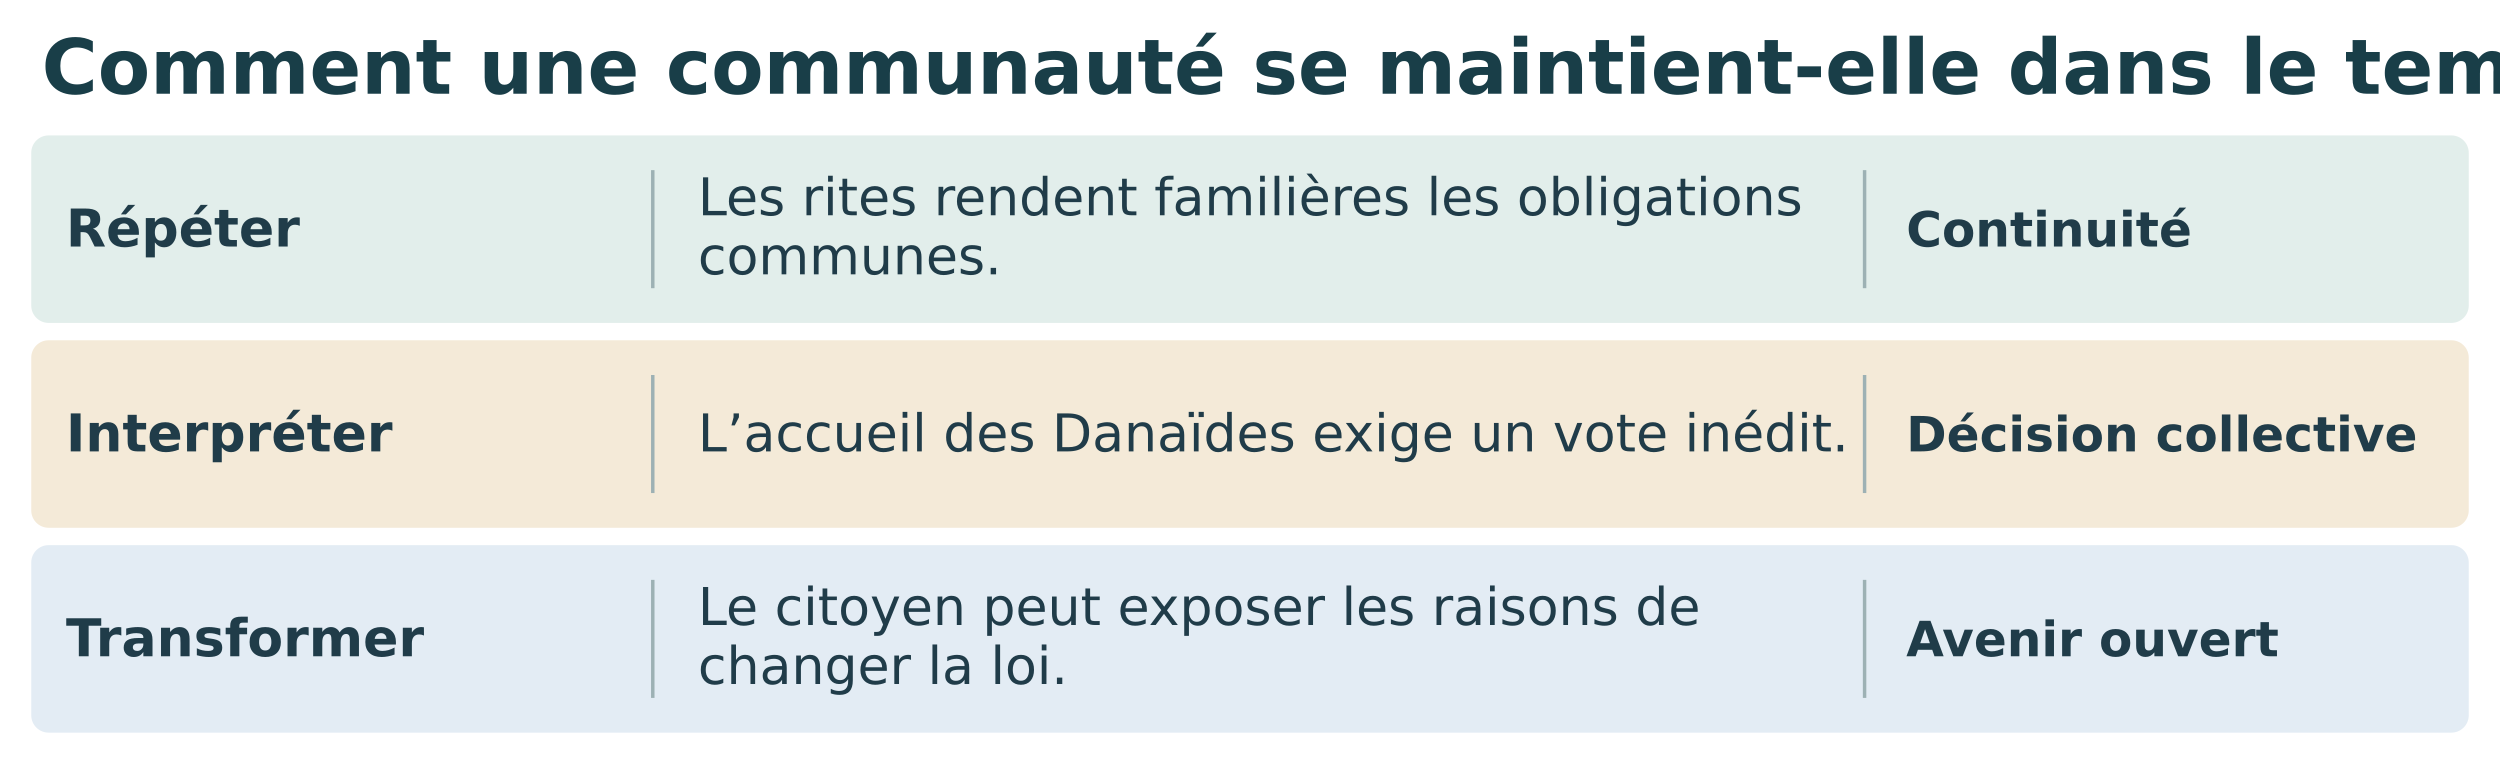
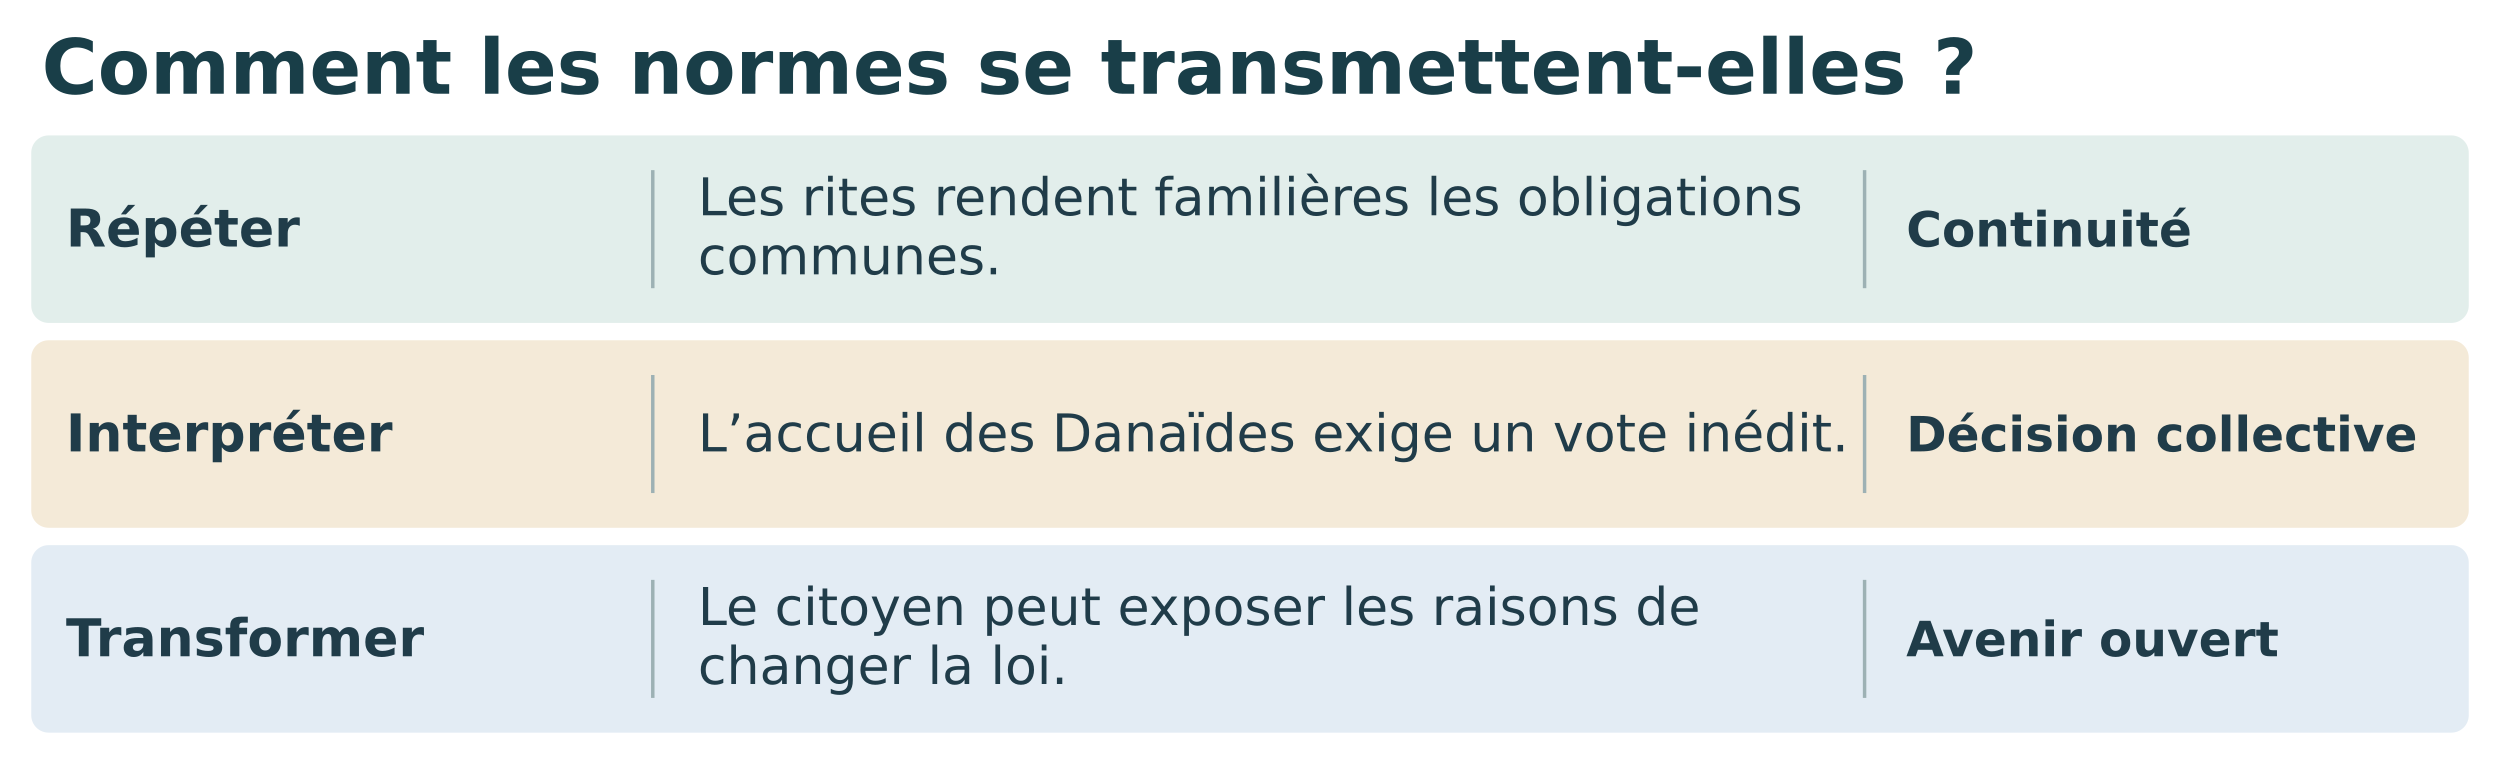
<svg xmlns="http://www.w3.org/2000/svg" width="720" height="220" viewBox="0 0 720 220" role="img">
  <g font-family="DejaVu Sans, sans-serif">
-     <text x="12" y="27" font-size="22" font-weight="700" fill="#193e48">Comment une communauté se maintient-elle dans le temps ?</text>
+     <text x="12" y="27" font-size="22" font-weight="700" fill="#193e48">Comment les normes se transmettent-elles ?</text>
    <rect x="9" y="39" width="702" height="54" rx="5" fill="#e2eeeb" />
    <text x="19" y="71" font-size="15" font-weight="700" fill="#203c49">Répéter</text>
    <text x="201" y="62" font-size="15" font-weight="400" fill="#203c49">Les rites rendent familières les obligations</text>
    <text x="201" y="79" font-size="15" font-weight="400" fill="#203c49">communes.</text>
    <text x="549" y="71" font-size="14" font-weight="700" fill="#203c49">Continuité</text>
    <path d="M188 49v34 M537 49v34" stroke="#9db1b4" />
    <rect x="9" y="98" width="702" height="54" rx="5" fill="#f4ead8" />
    <text x="19" y="130" font-size="15" font-weight="700" fill="#203c49">Interpréter</text>
    <text x="201" y="130" font-size="15" font-weight="400" fill="#203c49">L’accueil des Danaïdes exige un vote inédit.</text>
    <text x="549" y="130" font-size="14" font-weight="700" fill="#203c49">Décision collective</text>
    <path d="M188 108v34 M537 108v34" stroke="#9db1b4" />
    <rect x="9" y="157" width="702" height="54" rx="5" fill="#e3ecf4" />
    <text x="19" y="189" font-size="15" font-weight="700" fill="#203c49">Transformer</text>
    <text x="201" y="180" font-size="15" font-weight="400" fill="#203c49">Le citoyen peut exposer les raisons de</text>
    <text x="201" y="197" font-size="15" font-weight="400" fill="#203c49">changer la loi.</text>
    <text x="549" y="189" font-size="14" font-weight="700" fill="#203c49">Avenir ouvert</text>
    <path d="M188 167v34 M537 167v34" stroke="#9db1b4" />
  </g>
</svg>
